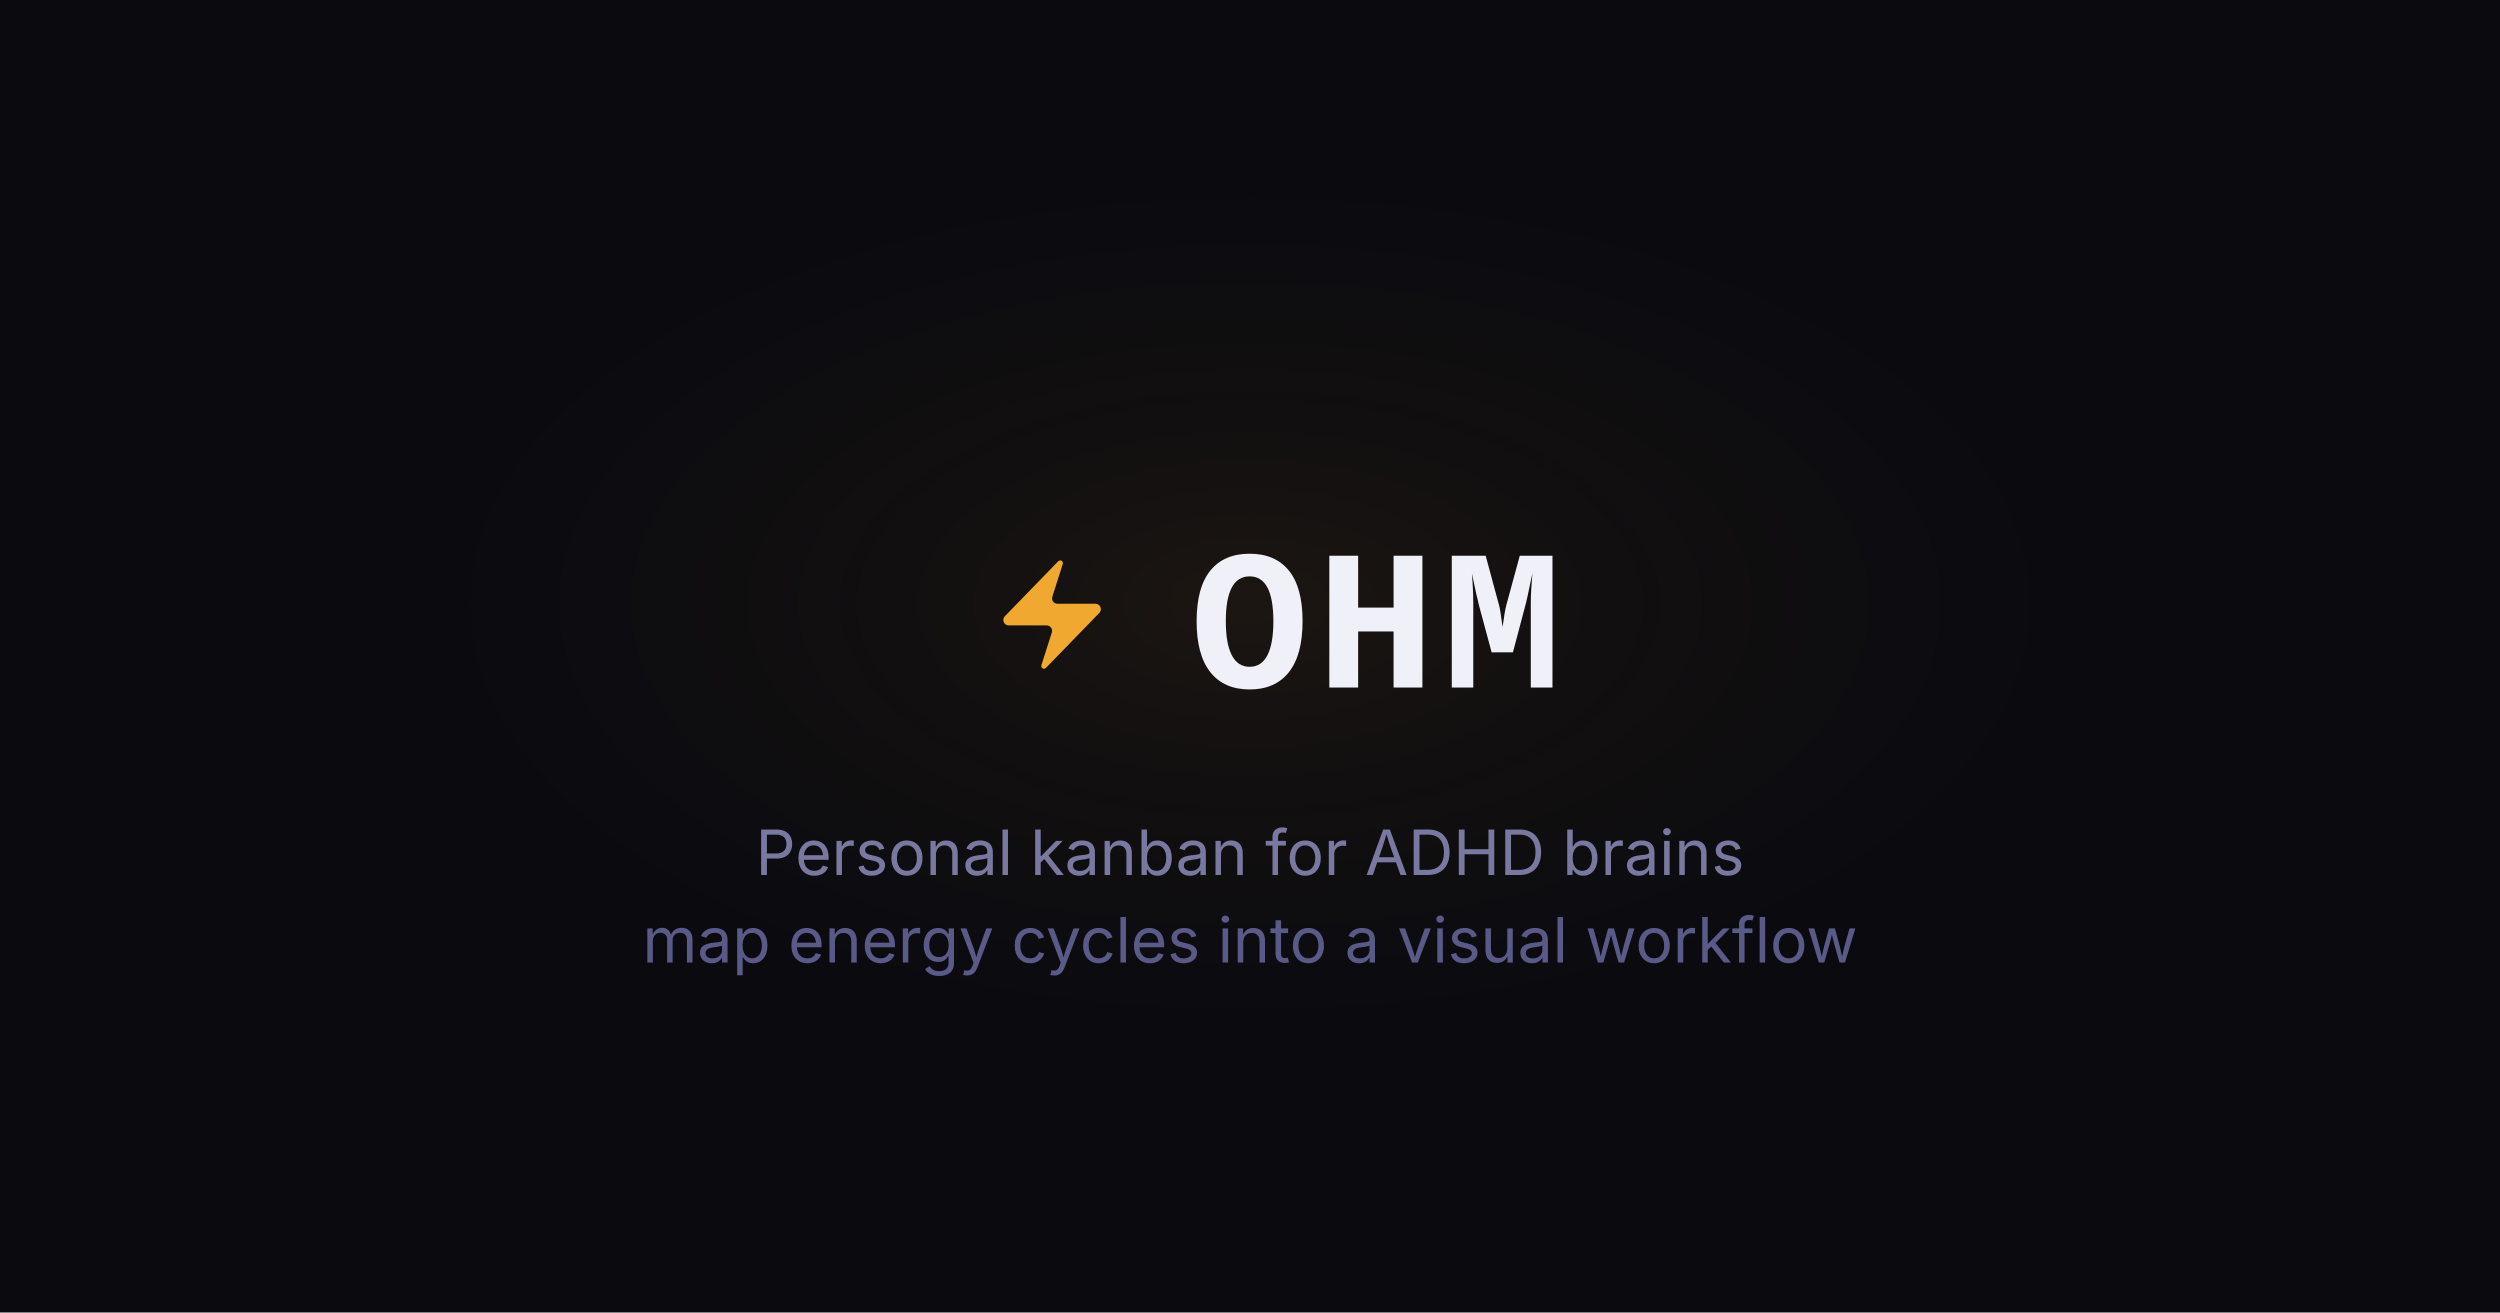
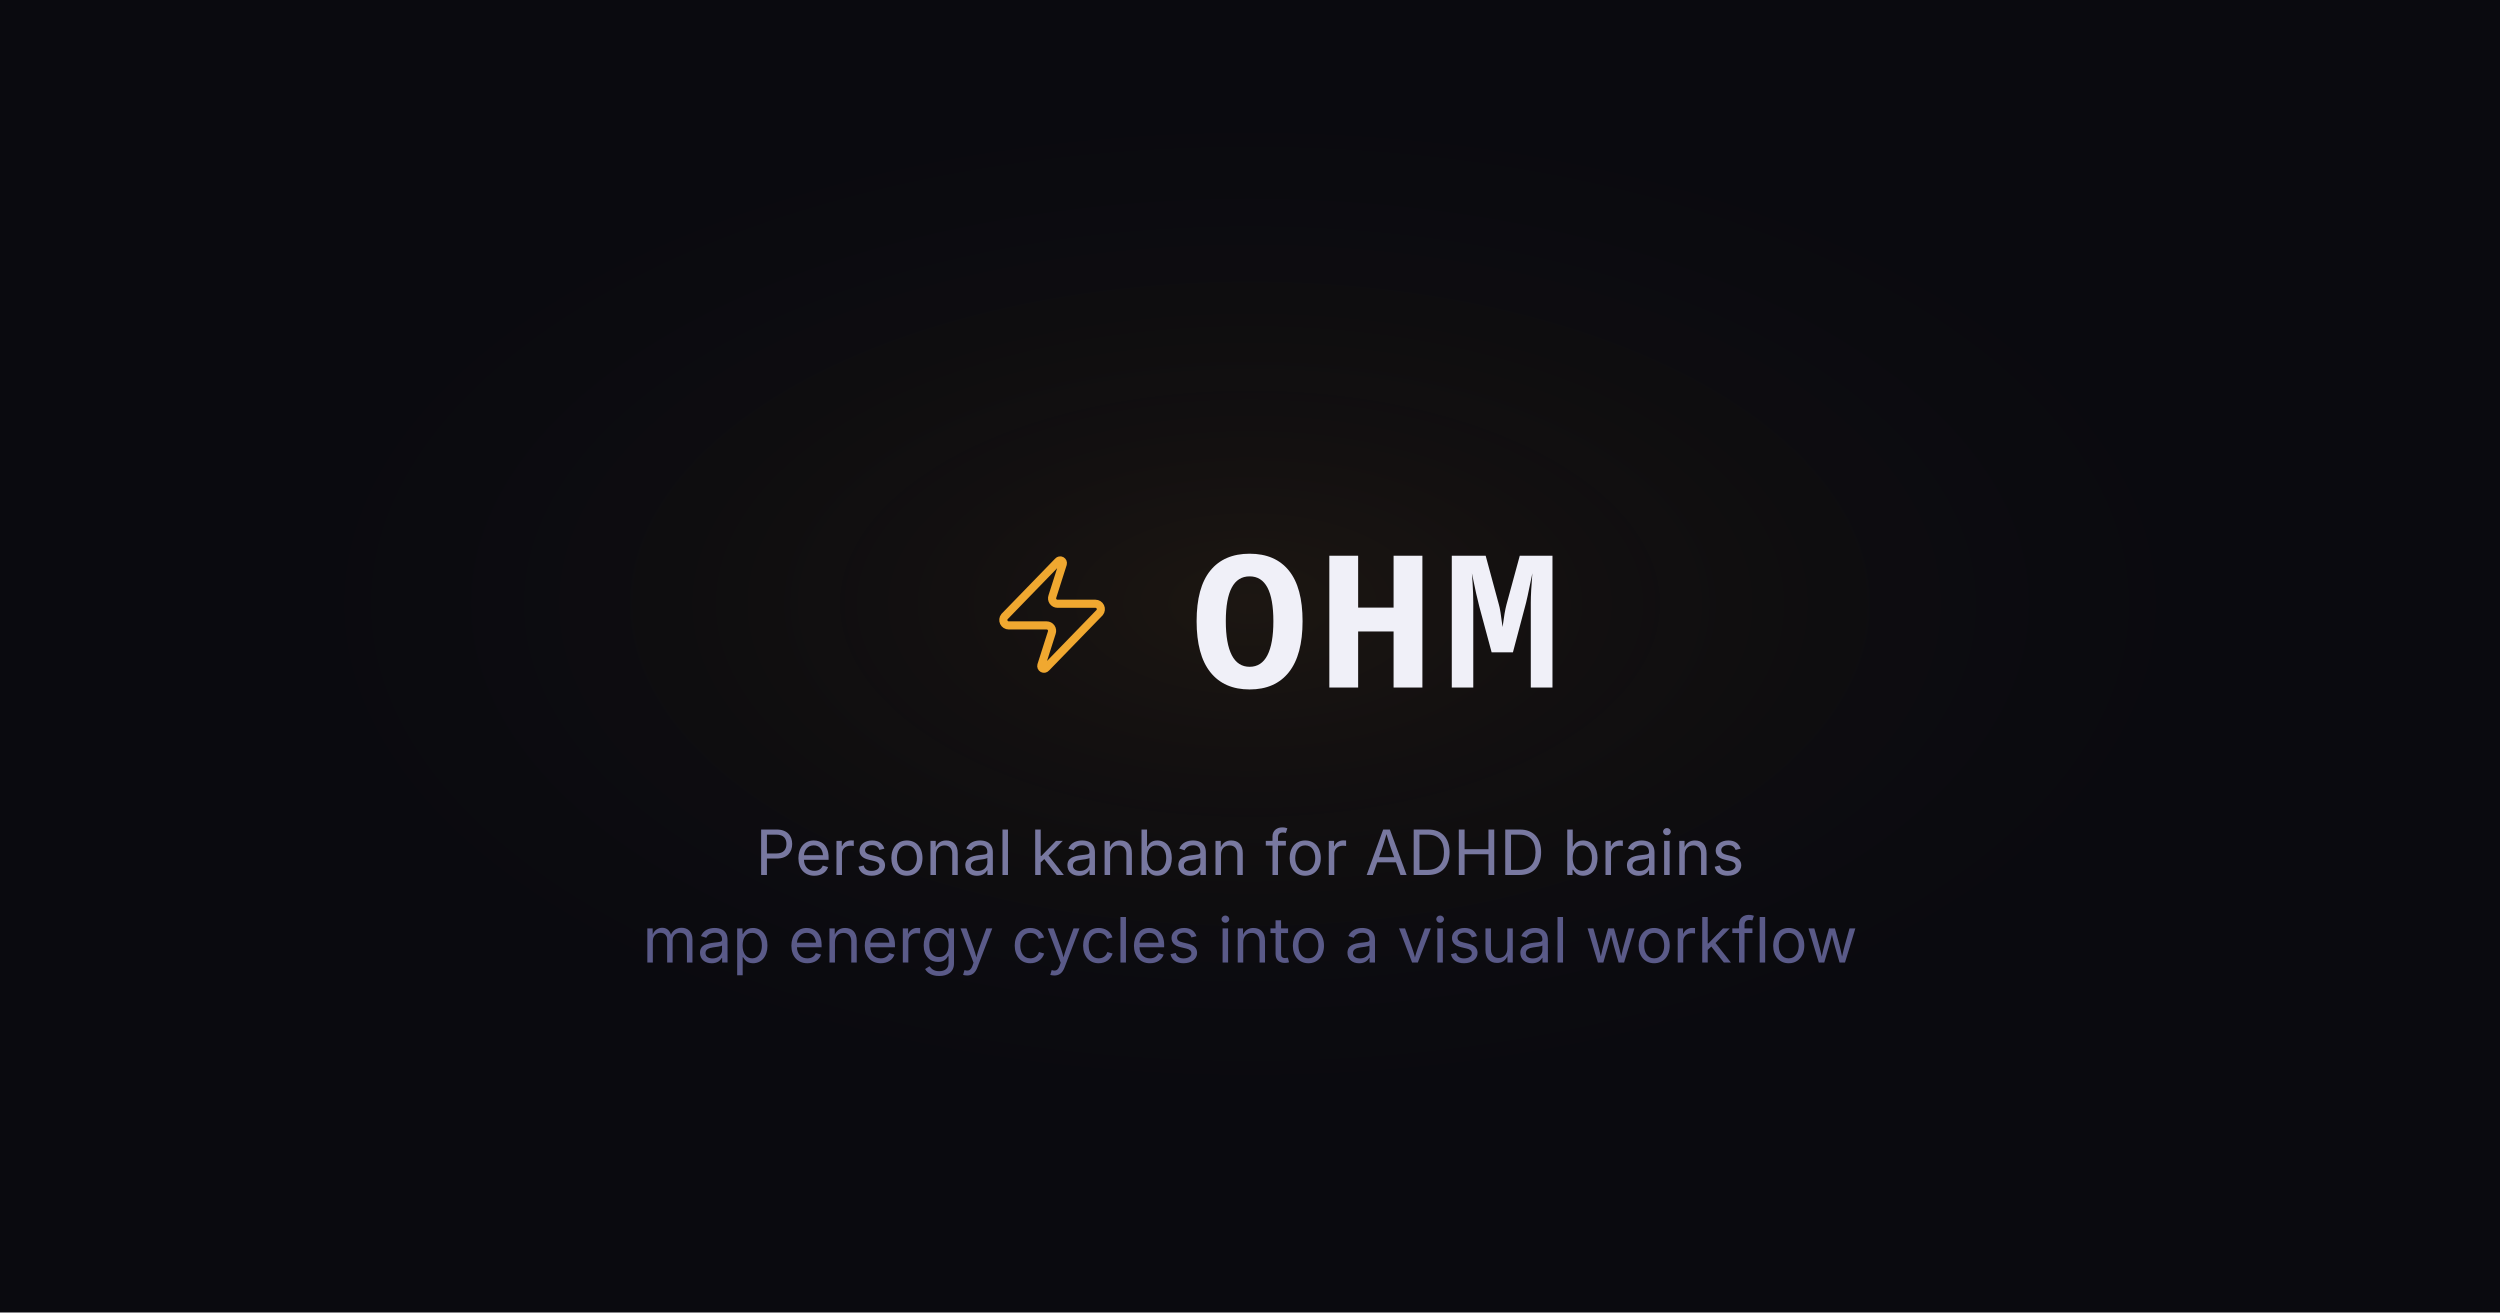
<svg xmlns="http://www.w3.org/2000/svg" viewBox="0 0 1200 630" width="1200" height="630">
  <defs>
    <radialGradient id="glow" cx="50%" cy="46%" r="42%">
      <stop offset="0%" stop-color="#f0a830" stop-opacity="0.08" />
      <stop offset="100%" stop-color="#0a0a0f" stop-opacity="0" />
    </radialGradient>
  </defs>
  <rect width="1200" height="630" fill="#0a0a0f" />
  <rect width="1200" height="630" fill="url(#glow)" />
  <g transform="translate(505, 295) scale(4) translate(-12, -12)">
    <g transform="translate(12 12) scale(0.65) translate(-12 -12)">
-       <path d="M4 14a1 1 0 0 1-.78-1.63l9.9-10.2a.5.5 0 0 1 .86.46l-1.92 6.02A1 1 0 0 0 13 10h7a1 1 0 0 1 .78 1.63l-9.9 10.2a.5.5 0 0 1-.86-.46l1.92-6.02A1 1 0 0 0 11 14z" fill="#f0a830" />
+       <path d="M4 14a1 1 0 0 1-.78-1.63l9.9-10.2a.5.5 0 0 1 .86.46l-1.92 6.02A1 1 0 0 0 13 10h7a1 1 0 0 1 .78 1.63l-9.9 10.2a.5.5 0 0 1-.86-.46l1.92-6.02A1 1 0 0 0 11 14z" fill="none" stroke="#f0a830" stroke-width="1.5" stroke-linecap="round" stroke-linejoin="round" />
    </g>
  </g>
  <text x="571" y="330" font-family="'Space Mono', 'Courier New', monospace" font-weight="700" font-size="96" fill="#f0f0f8" letter-spacing="3">OHM</text>
  <text x="600" y="420" text-anchor="middle" font-family="'IBM Plex Sans', system-ui, -apple-system, sans-serif" font-weight="400" font-size="30" fill="#7878a0">Personal kanban for ADHD brains</text>
  <text x="600" y="462" text-anchor="middle" font-family="'IBM Plex Sans', system-ui, -apple-system, sans-serif" font-weight="400" font-size="30" fill="#5a5a88">map energy cycles into a visual workflow</text>
</svg>
